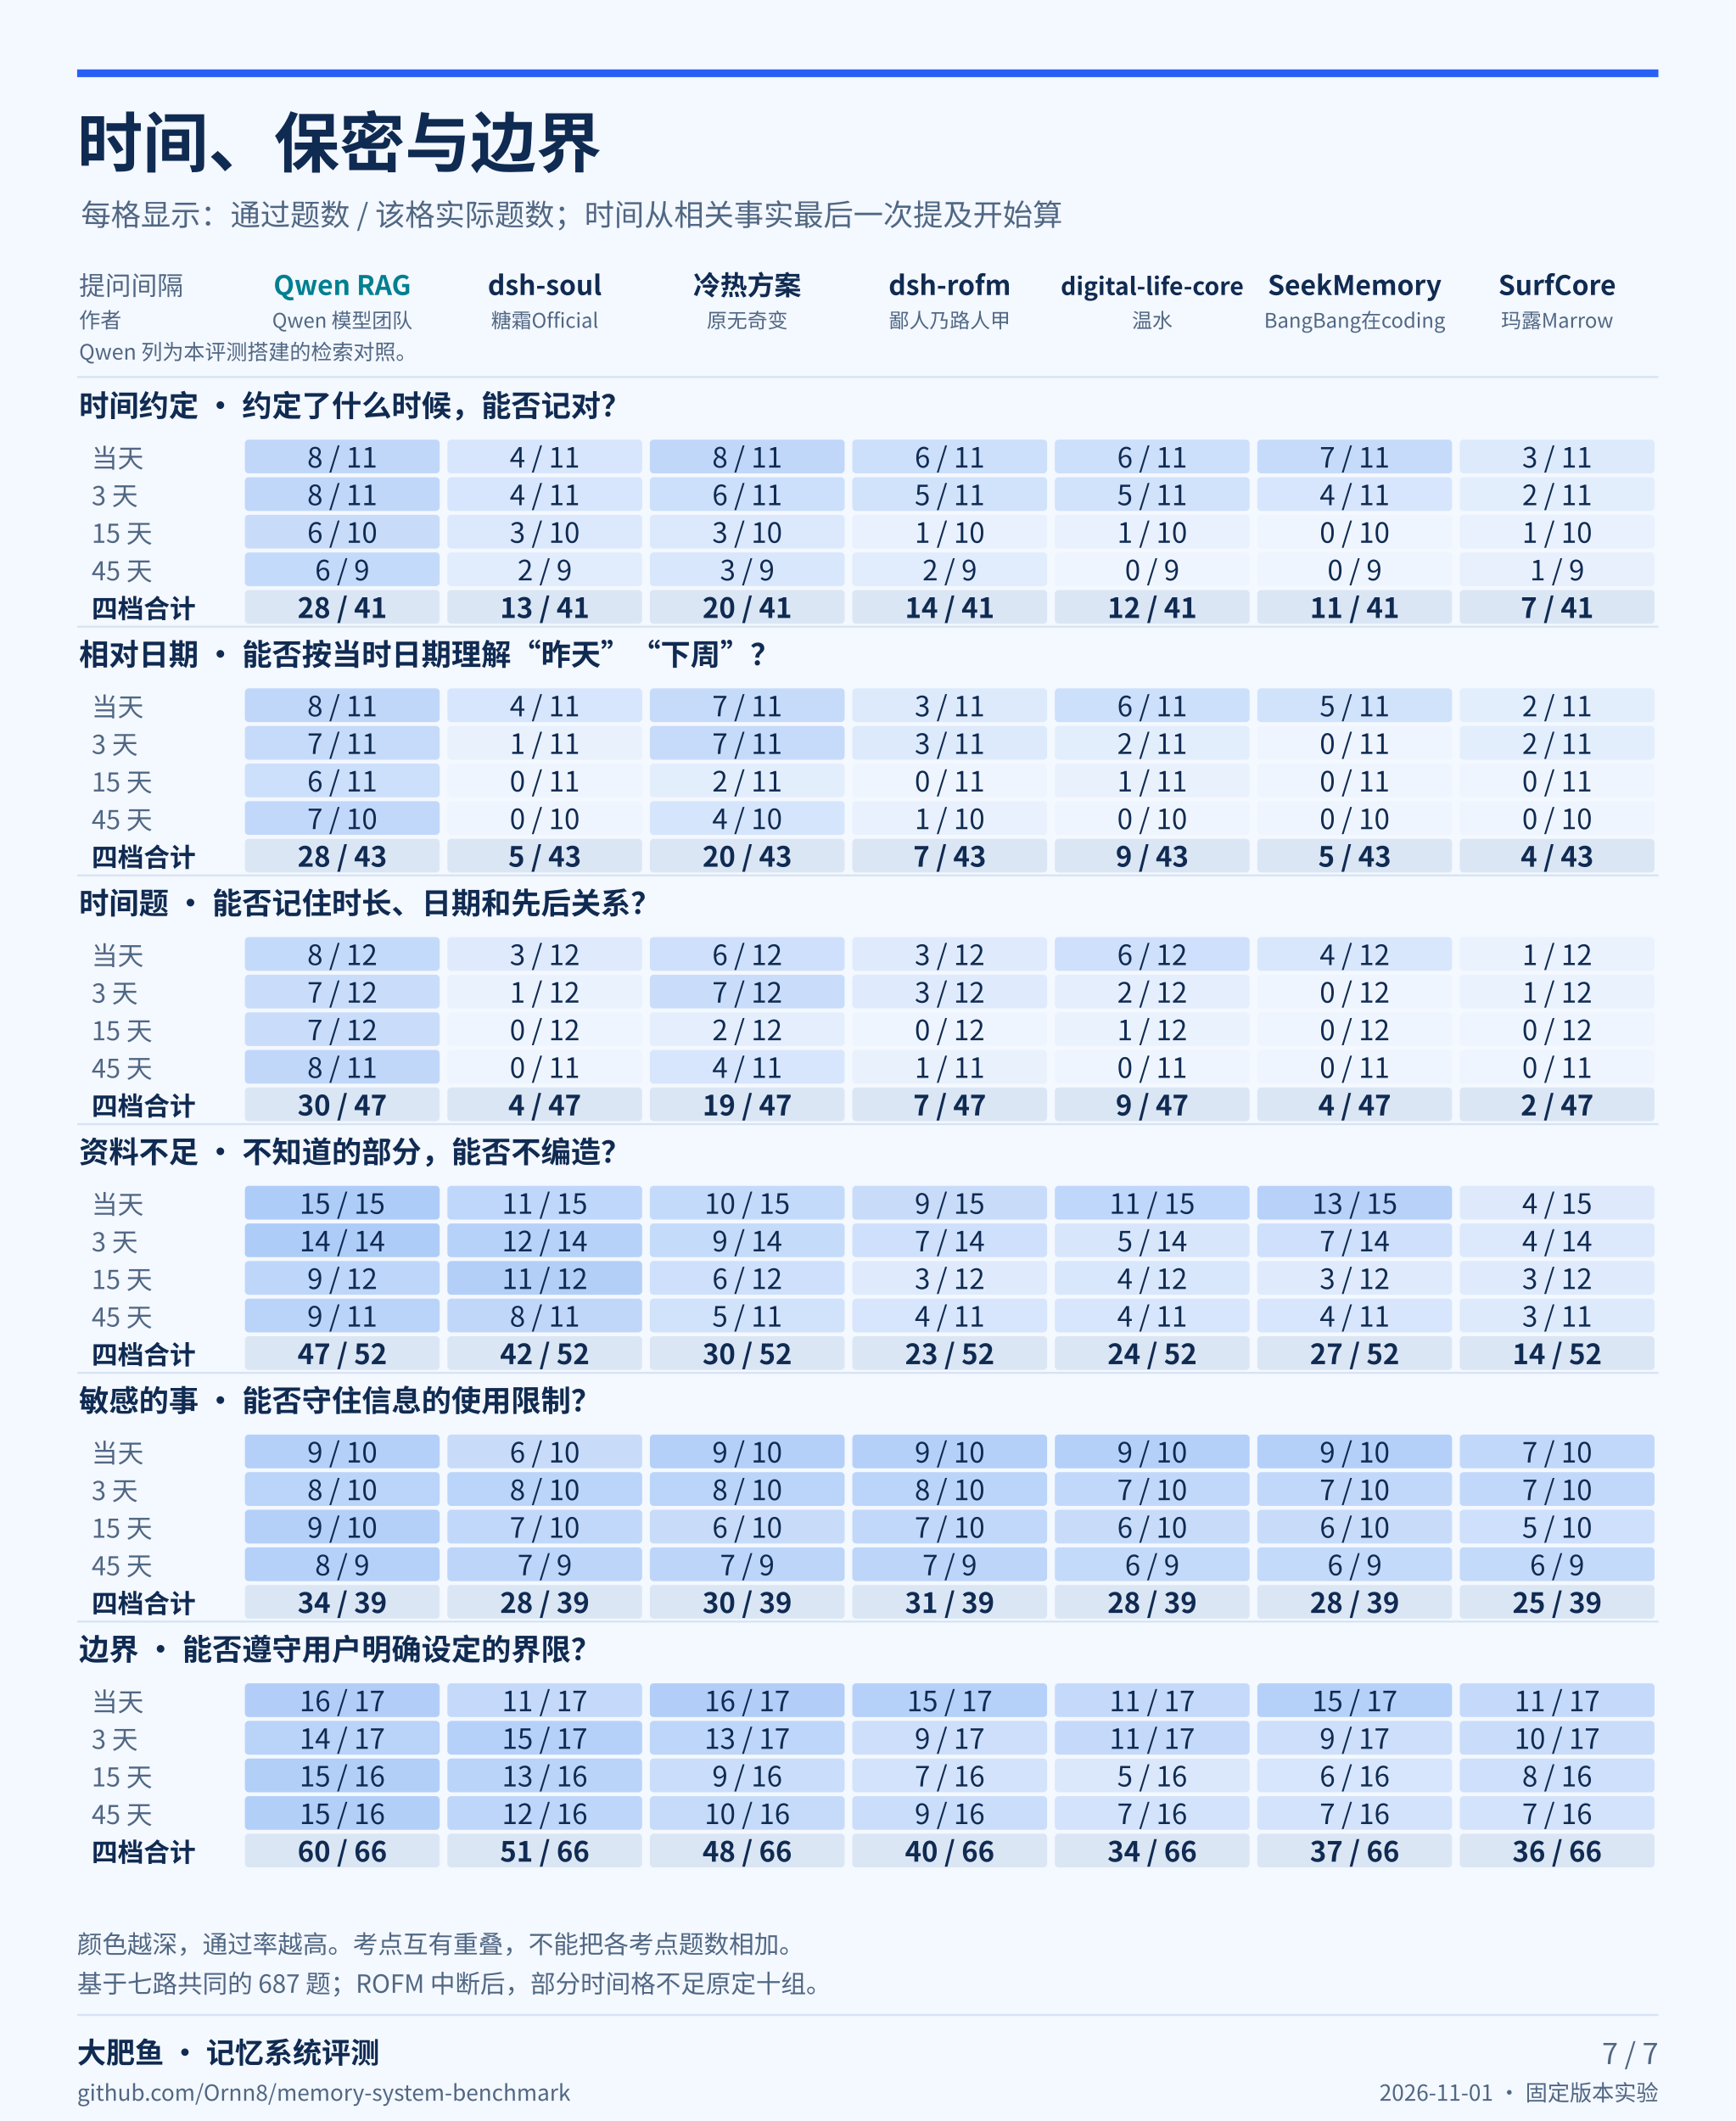
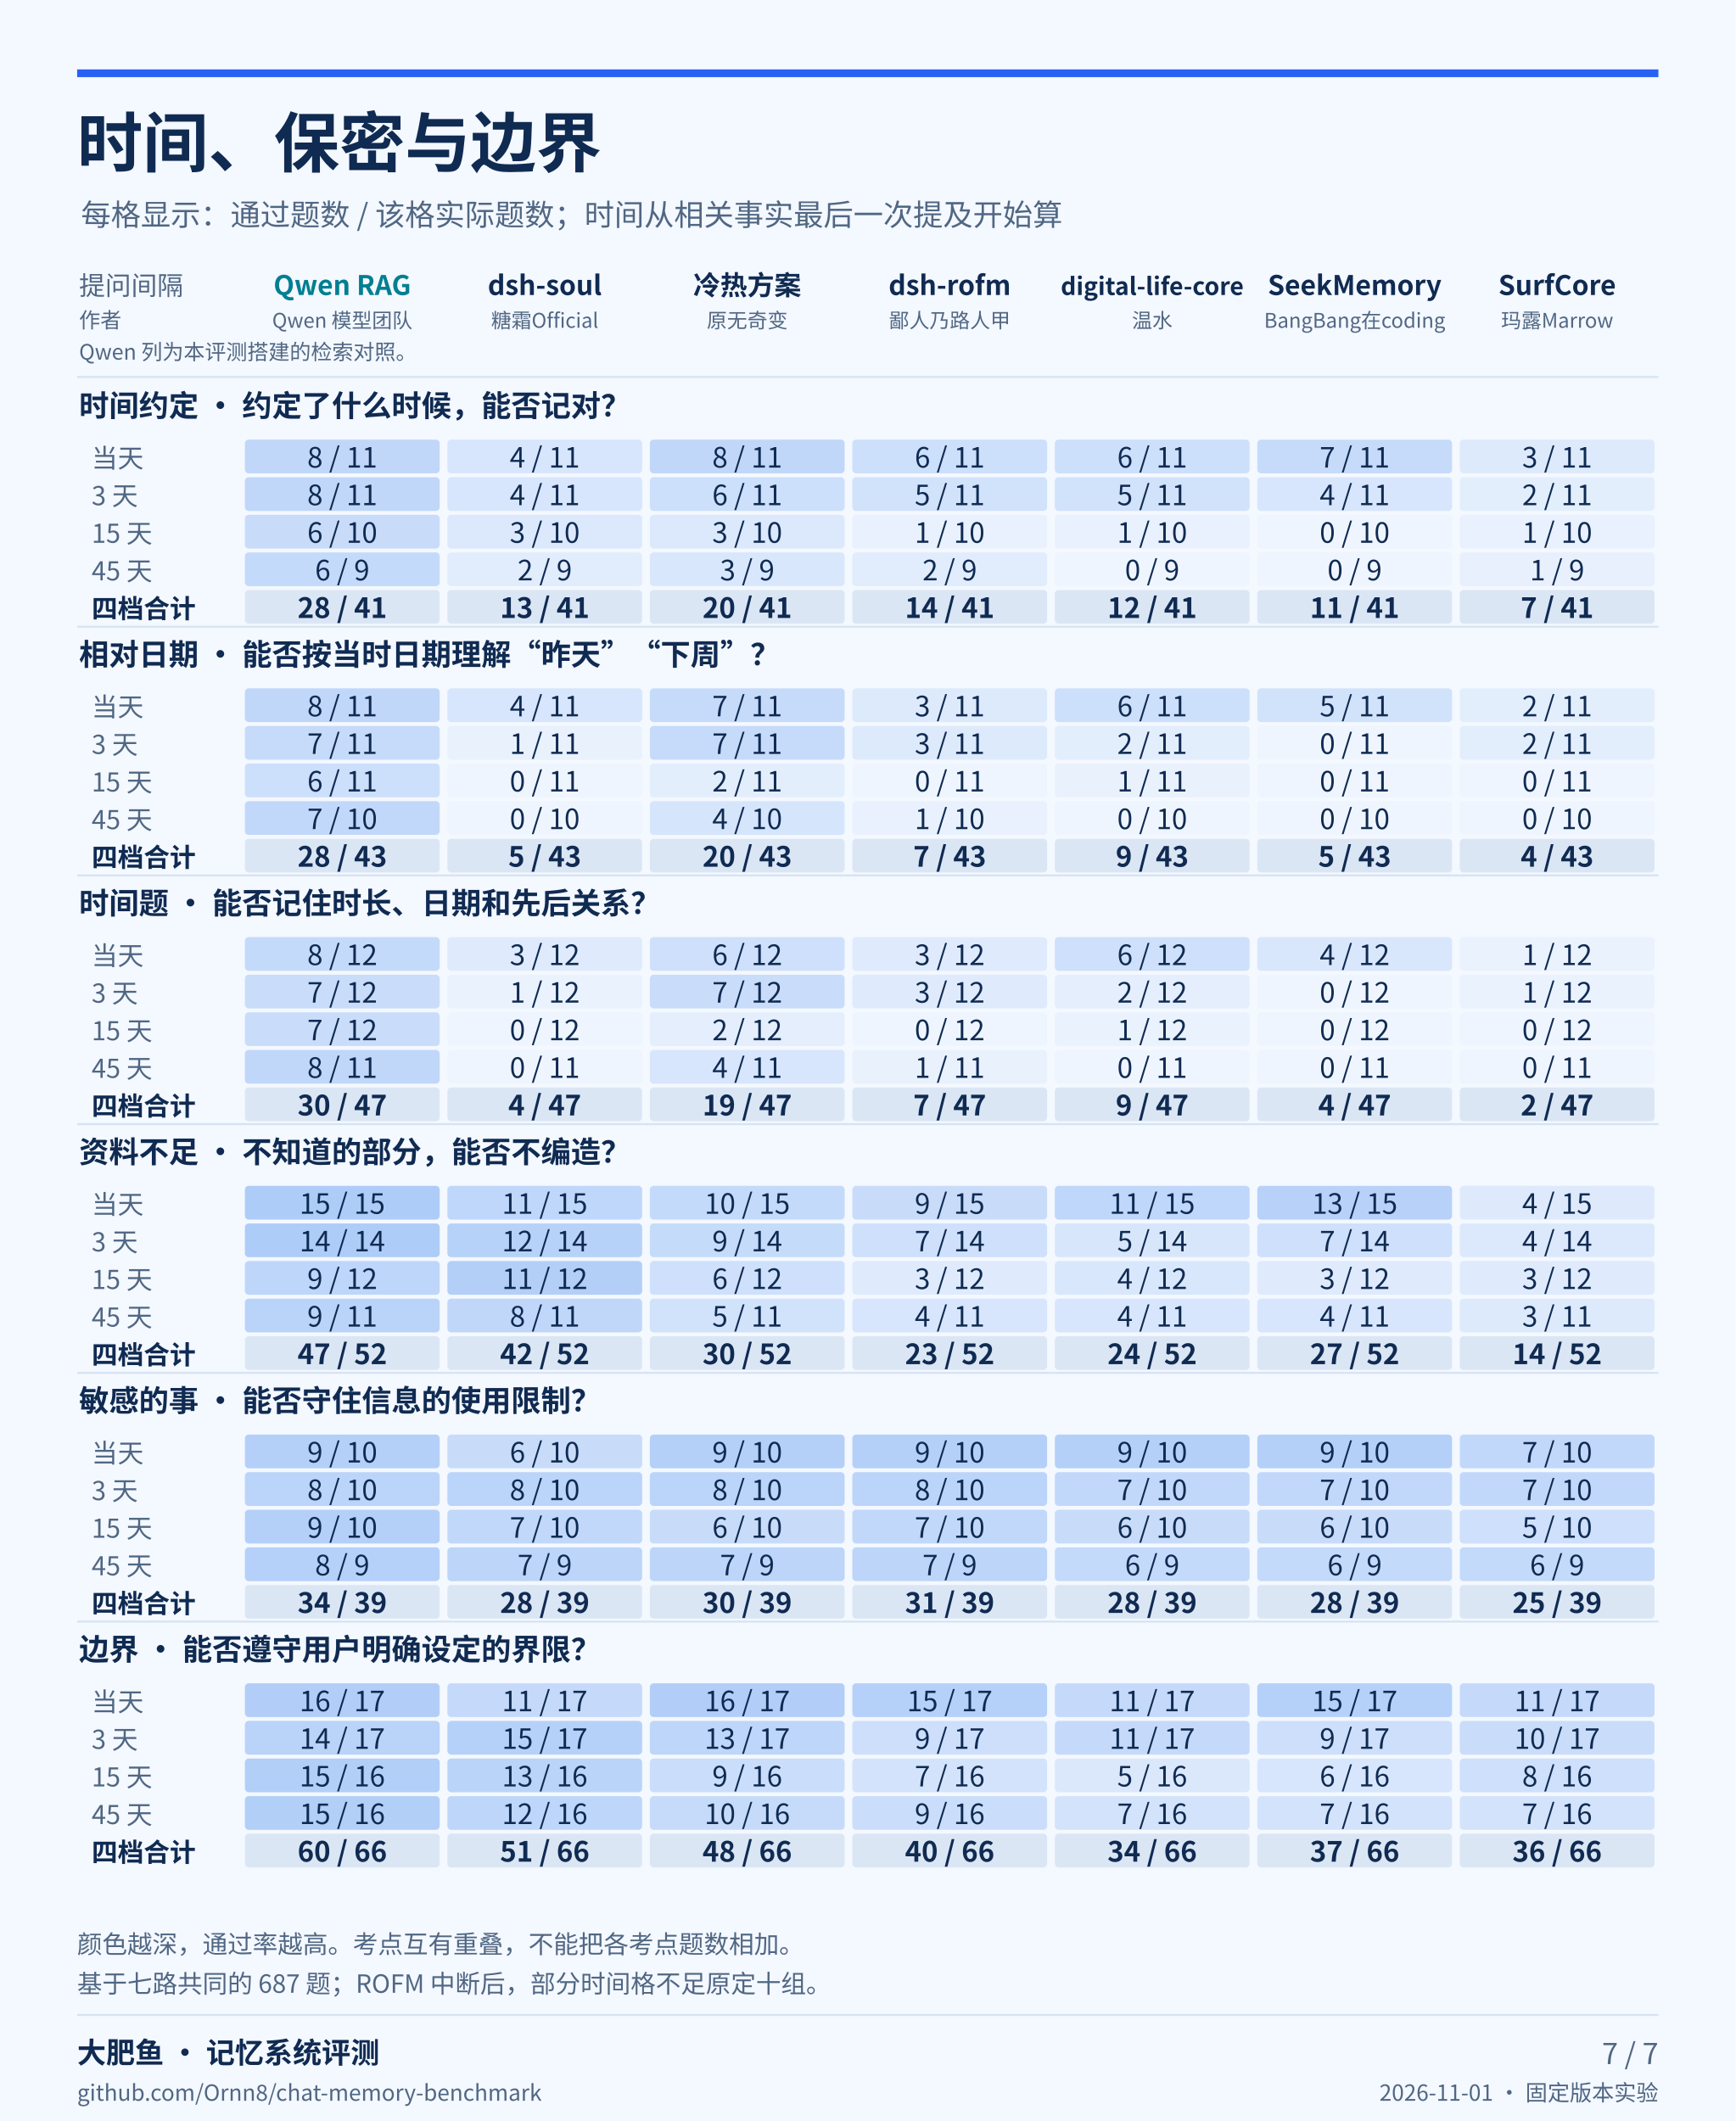
<svg xmlns="http://www.w3.org/2000/svg" width="1800" height="2200" viewBox="0 0 1800 2200">
  <style>text{font-family:"Microsoft YaHei","Noto Sans CJK SC",sans-serif;font-variant-numeric:tabular-nums}</style>
  <rect x="0" y="0" width="1800" height="2200" rx="0" fill="#f4f8ff" />
  <rect x="80" y="72" width="1640" height="8" rx="0" fill="#2961f4" />
  <text x="80" y="173" font-size="68" fill="#102b52" font-weight="700" text-anchor="start">时间、保密与边界</text>
  <text x="84" y="234" font-size="31" fill="#506783" font-weight="400" text-anchor="start">每格显示：通过题数 / 该格实际题数；时间从相关事实最后一次提及开始算</text>
  <line x1="80" y1="2090" x2="1720" y2="2090" stroke="#d6e3f2" stroke-width="2" />
  <text x="80" y="2140" font-size="30" fill="#102b52" font-weight="700" text-anchor="start">大肥鱼 · 记忆系统评测</text>
-   <text x="80" y="2179" font-size="23" fill="#506783" font-weight="400" text-anchor="start">github.com/Ornn8/memory-system-benchmark</text>
+   <text x="80" y="2179" font-size="23" fill="#506783" font-weight="400" text-anchor="start">github.com/Ornn8/chat-memory-benchmark</text>
  <text x="1720" y="2141" font-size="30" fill="#506783" font-weight="400" text-anchor="end">7 / 7</text>
  <text x="1720" y="2179" font-size="23" fill="#506783" font-weight="400" text-anchor="end">2026-11-01 · 固定版本实验</text>
  <text x="82" y="306" font-size="27" fill="#506783" font-weight="400" text-anchor="start">提问间隔</text>
  <text x="82" y="340" font-size="22" fill="#506783" font-weight="400" text-anchor="start">作者</text>
  <text x="355.0" y="306" font-size="28" fill="#007f91" font-weight="700" text-anchor="middle">Qwen RAG</text>
  <text x="355.0" y="340" font-size="21" fill="#506783" font-weight="400" text-anchor="middle">Qwen 模型团队</text>
  <text x="565.0" y="306" font-size="28" fill="#102b52" font-weight="700" text-anchor="middle">dsh-soul</text>
  <text x="565.0" y="340" font-size="21" fill="#506783" font-weight="400" text-anchor="middle">糖霜Official</text>
  <text x="775.0" y="306" font-size="28" fill="#102b52" font-weight="700" text-anchor="middle">冷热方案</text>
  <text x="775.0" y="340" font-size="21" fill="#506783" font-weight="400" text-anchor="middle">原无奇变</text>
  <text x="985.0" y="306" font-size="28" fill="#102b52" font-weight="700" text-anchor="middle">dsh-rofm</text>
  <text x="985.0" y="340" font-size="21" fill="#506783" font-weight="400" text-anchor="middle">鄙人乃路人甲</text>
  <text x="1195.0" y="306" font-size="25" fill="#102b52" font-weight="700" text-anchor="middle">digital-life-core</text>
  <text x="1195.0" y="340" font-size="21" fill="#506783" font-weight="400" text-anchor="middle">温水</text>
  <text x="1405.0" y="306" font-size="28" fill="#102b52" font-weight="700" text-anchor="middle">SeekMemory</text>
  <text x="1405.0" y="340" font-size="21" fill="#506783" font-weight="400" text-anchor="middle">BangBang在coding</text>
  <text x="1615.0" y="306" font-size="28" fill="#102b52" font-weight="700" text-anchor="middle">SurfCore</text>
  <text x="1615.0" y="340" font-size="21" fill="#506783" font-weight="400" text-anchor="middle">玛露Marrow</text>
  <text x="82" y="373" font-size="22" fill="#506783" font-weight="400" text-anchor="start">Qwen 列为本评测搭建的检索对照。</text>
  <line x1="80" y1="391" x2="1720" y2="391" stroke="#d6e3f2" stroke-width="2" />
  <text x="82" y="432" font-size="31" fill="#102b52" font-weight="700" text-anchor="start">时间约定  ·  约定了什么时候，能否记对？</text>
  <text x="95" y="485" font-size="27" fill="#506783" font-weight="400" text-anchor="start">当天</text>
  <rect x="254" y="456" width="202" height="35" rx="4" fill="#c0d7fa" />
  <text x="355.0" y="485" font-size="29" fill="#102b52" font-weight="400" text-anchor="middle">8 / 11</text>
  <rect x="464" y="456" width="202" height="35" rx="4" fill="#d7e6fc" />
  <text x="565.0" y="485" font-size="29" fill="#102b52" font-weight="400" text-anchor="middle">4 / 11</text>
  <rect x="674" y="456" width="202" height="35" rx="4" fill="#c0d7fa" />
  <text x="775.0" y="485" font-size="29" fill="#102b52" font-weight="400" text-anchor="middle">8 / 11</text>
  <rect x="884" y="456" width="202" height="35" rx="4" fill="#ccdffb" />
  <text x="985.0" y="485" font-size="29" fill="#102b52" font-weight="400" text-anchor="middle">6 / 11</text>
  <rect x="1094" y="456" width="202" height="35" rx="4" fill="#ccdffb" />
  <text x="1195.0" y="485" font-size="29" fill="#102b52" font-weight="400" text-anchor="middle">6 / 11</text>
  <rect x="1304" y="456" width="202" height="35" rx="4" fill="#c6dbfa" />
  <text x="1405.0" y="485" font-size="29" fill="#102b52" font-weight="400" text-anchor="middle">7 / 11</text>
  <rect x="1514" y="456" width="202" height="35" rx="4" fill="#ddeafc" />
  <text x="1615.0" y="485" font-size="29" fill="#102b52" font-weight="400" text-anchor="middle">3 / 11</text>
  <text x="95" y="524" font-size="27" fill="#506783" font-weight="400" text-anchor="start">3 天</text>
  <rect x="254" y="495" width="202" height="35" rx="4" fill="#c0d7fa" />
  <text x="355.0" y="524" font-size="29" fill="#102b52" font-weight="400" text-anchor="middle">8 / 11</text>
  <rect x="464" y="495" width="202" height="35" rx="4" fill="#d7e6fc" />
  <text x="565.0" y="524" font-size="29" fill="#102b52" font-weight="400" text-anchor="middle">4 / 11</text>
  <rect x="674" y="495" width="202" height="35" rx="4" fill="#ccdffb" />
  <text x="775.0" y="524" font-size="29" fill="#102b52" font-weight="400" text-anchor="middle">6 / 11</text>
  <rect x="884" y="495" width="202" height="35" rx="4" fill="#d1e2fb" />
  <text x="985.0" y="524" font-size="29" fill="#102b52" font-weight="400" text-anchor="middle">5 / 11</text>
  <rect x="1094" y="495" width="202" height="35" rx="4" fill="#d1e2fb" />
  <text x="1195.0" y="524" font-size="29" fill="#102b52" font-weight="400" text-anchor="middle">5 / 11</text>
  <rect x="1304" y="495" width="202" height="35" rx="4" fill="#d7e6fc" />
  <text x="1405.0" y="524" font-size="29" fill="#102b52" font-weight="400" text-anchor="middle">4 / 11</text>
  <rect x="1514" y="495" width="202" height="35" rx="4" fill="#e3eefd" />
  <text x="1615.0" y="524" font-size="29" fill="#102b52" font-weight="400" text-anchor="middle">2 / 11</text>
  <text x="95" y="563" font-size="27" fill="#506783" font-weight="400" text-anchor="start">15 天</text>
  <rect x="254" y="534" width="202" height="35" rx="4" fill="#c8dcfa" />
  <text x="355.0" y="563" font-size="29" fill="#102b52" font-weight="400" text-anchor="middle">6 / 10</text>
  <rect x="464" y="534" width="202" height="35" rx="4" fill="#dce9fc" />
  <text x="565.0" y="563" font-size="29" fill="#102b52" font-weight="400" text-anchor="middle">3 / 10</text>
  <rect x="674" y="534" width="202" height="35" rx="4" fill="#dce9fc" />
  <text x="775.0" y="563" font-size="29" fill="#102b52" font-weight="400" text-anchor="middle">3 / 10</text>
  <rect x="884" y="534" width="202" height="35" rx="4" fill="#e8f1fd" />
  <text x="985.0" y="563" font-size="29" fill="#102b52" font-weight="400" text-anchor="middle">1 / 10</text>
  <rect x="1094" y="534" width="202" height="35" rx="4" fill="#e8f1fd" />
  <text x="1195.0" y="563" font-size="29" fill="#102b52" font-weight="400" text-anchor="middle">1 / 10</text>
  <rect x="1304" y="534" width="202" height="35" rx="4" fill="#eff5fe" />
  <text x="1405.0" y="563" font-size="29" fill="#102b52" font-weight="400" text-anchor="middle">0 / 10</text>
  <rect x="1514" y="534" width="202" height="35" rx="4" fill="#e8f1fd" />
  <text x="1615.0" y="563" font-size="29" fill="#102b52" font-weight="400" text-anchor="middle">1 / 10</text>
  <text x="95" y="602" font-size="27" fill="#506783" font-weight="400" text-anchor="start">45 天</text>
  <rect x="254" y="573" width="202" height="35" rx="4" fill="#c4dafa" />
  <text x="355.0" y="602" font-size="29" fill="#102b52" font-weight="400" text-anchor="middle">6 / 9</text>
  <rect x="464" y="573" width="202" height="35" rx="4" fill="#e1ecfd" />
  <text x="565.0" y="602" font-size="29" fill="#102b52" font-weight="400" text-anchor="middle">2 / 9</text>
  <rect x="674" y="573" width="202" height="35" rx="4" fill="#d9e7fc" />
  <text x="775.0" y="602" font-size="29" fill="#102b52" font-weight="400" text-anchor="middle">3 / 9</text>
  <rect x="884" y="573" width="202" height="35" rx="4" fill="#e1ecfd" />
  <text x="985.0" y="602" font-size="29" fill="#102b52" font-weight="400" text-anchor="middle">2 / 9</text>
  <rect x="1094" y="573" width="202" height="35" rx="4" fill="#eff5fe" />
  <text x="1195.0" y="602" font-size="29" fill="#102b52" font-weight="400" text-anchor="middle">0 / 9</text>
  <rect x="1304" y="573" width="202" height="35" rx="4" fill="#eff5fe" />
  <text x="1405.0" y="602" font-size="29" fill="#102b52" font-weight="400" text-anchor="middle">0 / 9</text>
  <rect x="1514" y="573" width="202" height="35" rx="4" fill="#e8f0fd" />
  <text x="1615.0" y="602" font-size="29" fill="#102b52" font-weight="400" text-anchor="middle">1 / 9</text>
  <text x="95" y="641" font-size="27" fill="#102b52" font-weight="700" text-anchor="start">四档合计</text>
  <rect x="254" y="612" width="202" height="35" rx="4" fill="#dbe6f5" />
  <text x="355.0" y="641" font-size="29" fill="#102b52" font-weight="700" text-anchor="middle">28 / 41</text>
  <rect x="464" y="612" width="202" height="35" rx="4" fill="#dbe6f5" />
  <text x="565.0" y="641" font-size="29" fill="#102b52" font-weight="700" text-anchor="middle">13 / 41</text>
  <rect x="674" y="612" width="202" height="35" rx="4" fill="#dbe6f5" />
  <text x="775.0" y="641" font-size="29" fill="#102b52" font-weight="700" text-anchor="middle">20 / 41</text>
  <rect x="884" y="612" width="202" height="35" rx="4" fill="#dbe6f5" />
  <text x="985.0" y="641" font-size="29" fill="#102b52" font-weight="700" text-anchor="middle">14 / 41</text>
  <rect x="1094" y="612" width="202" height="35" rx="4" fill="#dbe6f5" />
  <text x="1195.0" y="641" font-size="29" fill="#102b52" font-weight="700" text-anchor="middle">12 / 41</text>
  <rect x="1304" y="612" width="202" height="35" rx="4" fill="#dbe6f5" />
  <text x="1405.0" y="641" font-size="29" fill="#102b52" font-weight="700" text-anchor="middle">11 / 41</text>
  <rect x="1514" y="612" width="202" height="35" rx="4" fill="#dbe6f5" />
  <text x="1615.0" y="641" font-size="29" fill="#102b52" font-weight="700" text-anchor="middle">7 / 41</text>
  <line x1="80" y1="650" x2="1720" y2="650" stroke="#d6e3f2" stroke-width="2" />
  <text x="82" y="690" font-size="31" fill="#102b52" font-weight="700" text-anchor="start">相对日期  ·  能否按当时日期理解“昨天”“下周”？</text>
  <text x="95" y="743" font-size="27" fill="#506783" font-weight="400" text-anchor="start">当天</text>
  <rect x="254" y="714" width="202" height="35" rx="4" fill="#c0d7fa" />
  <text x="355.0" y="743" font-size="29" fill="#102b52" font-weight="400" text-anchor="middle">8 / 11</text>
  <rect x="464" y="714" width="202" height="35" rx="4" fill="#d7e6fc" />
  <text x="565.0" y="743" font-size="29" fill="#102b52" font-weight="400" text-anchor="middle">4 / 11</text>
  <rect x="674" y="714" width="202" height="35" rx="4" fill="#c6dbfa" />
  <text x="775.0" y="743" font-size="29" fill="#102b52" font-weight="400" text-anchor="middle">7 / 11</text>
  <rect x="884" y="714" width="202" height="35" rx="4" fill="#ddeafc" />
  <text x="985.0" y="743" font-size="29" fill="#102b52" font-weight="400" text-anchor="middle">3 / 11</text>
  <rect x="1094" y="714" width="202" height="35" rx="4" fill="#ccdffb" />
  <text x="1195.0" y="743" font-size="29" fill="#102b52" font-weight="400" text-anchor="middle">6 / 11</text>
  <rect x="1304" y="714" width="202" height="35" rx="4" fill="#d1e2fb" />
  <text x="1405.0" y="743" font-size="29" fill="#102b52" font-weight="400" text-anchor="middle">5 / 11</text>
  <rect x="1514" y="714" width="202" height="35" rx="4" fill="#e3eefd" />
  <text x="1615.0" y="743" font-size="29" fill="#102b52" font-weight="400" text-anchor="middle">2 / 11</text>
  <text x="95" y="782" font-size="27" fill="#506783" font-weight="400" text-anchor="start">3 天</text>
  <rect x="254" y="753" width="202" height="35" rx="4" fill="#c6dbfa" />
  <text x="355.0" y="782" font-size="29" fill="#102b52" font-weight="400" text-anchor="middle">7 / 11</text>
  <rect x="464" y="753" width="202" height="35" rx="4" fill="#e9f1fd" />
  <text x="565.0" y="782" font-size="29" fill="#102b52" font-weight="400" text-anchor="middle">1 / 11</text>
  <rect x="674" y="753" width="202" height="35" rx="4" fill="#c6dbfa" />
  <text x="775.0" y="782" font-size="29" fill="#102b52" font-weight="400" text-anchor="middle">7 / 11</text>
  <rect x="884" y="753" width="202" height="35" rx="4" fill="#ddeafc" />
  <text x="985.0" y="782" font-size="29" fill="#102b52" font-weight="400" text-anchor="middle">3 / 11</text>
  <rect x="1094" y="753" width="202" height="35" rx="4" fill="#e3eefd" />
  <text x="1195.0" y="782" font-size="29" fill="#102b52" font-weight="400" text-anchor="middle">2 / 11</text>
  <rect x="1304" y="753" width="202" height="35" rx="4" fill="#eff5fe" />
  <text x="1405.0" y="782" font-size="29" fill="#102b52" font-weight="400" text-anchor="middle">0 / 11</text>
  <rect x="1514" y="753" width="202" height="35" rx="4" fill="#e3eefd" />
  <text x="1615.0" y="782" font-size="29" fill="#102b52" font-weight="400" text-anchor="middle">2 / 11</text>
  <text x="95" y="821" font-size="27" fill="#506783" font-weight="400" text-anchor="start">15 天</text>
  <rect x="254" y="792" width="202" height="35" rx="4" fill="#ccdffb" />
  <text x="355.0" y="821" font-size="29" fill="#102b52" font-weight="400" text-anchor="middle">6 / 11</text>
  <rect x="464" y="792" width="202" height="35" rx="4" fill="#eff5fe" />
  <text x="565.0" y="821" font-size="29" fill="#102b52" font-weight="400" text-anchor="middle">0 / 11</text>
  <rect x="674" y="792" width="202" height="35" rx="4" fill="#e3eefd" />
  <text x="775.0" y="821" font-size="29" fill="#102b52" font-weight="400" text-anchor="middle">2 / 11</text>
  <rect x="884" y="792" width="202" height="35" rx="4" fill="#eff5fe" />
  <text x="985.0" y="821" font-size="29" fill="#102b52" font-weight="400" text-anchor="middle">0 / 11</text>
  <rect x="1094" y="792" width="202" height="35" rx="4" fill="#e9f1fd" />
  <text x="1195.0" y="821" font-size="29" fill="#102b52" font-weight="400" text-anchor="middle">1 / 11</text>
  <rect x="1304" y="792" width="202" height="35" rx="4" fill="#eff5fe" />
  <text x="1405.0" y="821" font-size="29" fill="#102b52" font-weight="400" text-anchor="middle">0 / 11</text>
  <rect x="1514" y="792" width="202" height="35" rx="4" fill="#eff5fe" />
  <text x="1615.0" y="821" font-size="29" fill="#102b52" font-weight="400" text-anchor="middle">0 / 11</text>
  <text x="95" y="860" font-size="27" fill="#506783" font-weight="400" text-anchor="start">45 天</text>
  <rect x="254" y="831" width="202" height="35" rx="4" fill="#c2d8fa" />
  <text x="355.0" y="860" font-size="29" fill="#102b52" font-weight="400" text-anchor="middle">7 / 10</text>
  <rect x="464" y="831" width="202" height="35" rx="4" fill="#eff5fe" />
  <text x="565.0" y="860" font-size="29" fill="#102b52" font-weight="400" text-anchor="middle">0 / 10</text>
  <rect x="674" y="831" width="202" height="35" rx="4" fill="#d5e5fc" />
  <text x="775.0" y="860" font-size="29" fill="#102b52" font-weight="400" text-anchor="middle">4 / 10</text>
  <rect x="884" y="831" width="202" height="35" rx="4" fill="#e8f1fd" />
  <text x="985.0" y="860" font-size="29" fill="#102b52" font-weight="400" text-anchor="middle">1 / 10</text>
  <rect x="1094" y="831" width="202" height="35" rx="4" fill="#eff5fe" />
  <text x="1195.0" y="860" font-size="29" fill="#102b52" font-weight="400" text-anchor="middle">0 / 10</text>
  <rect x="1304" y="831" width="202" height="35" rx="4" fill="#eff5fe" />
  <text x="1405.0" y="860" font-size="29" fill="#102b52" font-weight="400" text-anchor="middle">0 / 10</text>
  <rect x="1514" y="831" width="202" height="35" rx="4" fill="#eff5fe" />
  <text x="1615.0" y="860" font-size="29" fill="#102b52" font-weight="400" text-anchor="middle">0 / 10</text>
  <text x="95" y="899" font-size="27" fill="#102b52" font-weight="700" text-anchor="start">四档合计</text>
  <rect x="254" y="870" width="202" height="35" rx="4" fill="#dbe6f5" />
  <text x="355.0" y="899" font-size="29" fill="#102b52" font-weight="700" text-anchor="middle">28 / 43</text>
  <rect x="464" y="870" width="202" height="35" rx="4" fill="#dbe6f5" />
  <text x="565.0" y="899" font-size="29" fill="#102b52" font-weight="700" text-anchor="middle">5 / 43</text>
  <rect x="674" y="870" width="202" height="35" rx="4" fill="#dbe6f5" />
  <text x="775.0" y="899" font-size="29" fill="#102b52" font-weight="700" text-anchor="middle">20 / 43</text>
  <rect x="884" y="870" width="202" height="35" rx="4" fill="#dbe6f5" />
  <text x="985.0" y="899" font-size="29" fill="#102b52" font-weight="700" text-anchor="middle">7 / 43</text>
  <rect x="1094" y="870" width="202" height="35" rx="4" fill="#dbe6f5" />
  <text x="1195.0" y="899" font-size="29" fill="#102b52" font-weight="700" text-anchor="middle">9 / 43</text>
  <rect x="1304" y="870" width="202" height="35" rx="4" fill="#dbe6f5" />
  <text x="1405.0" y="899" font-size="29" fill="#102b52" font-weight="700" text-anchor="middle">5 / 43</text>
  <rect x="1514" y="870" width="202" height="35" rx="4" fill="#dbe6f5" />
  <text x="1615.0" y="899" font-size="29" fill="#102b52" font-weight="700" text-anchor="middle">4 / 43</text>
  <line x1="80" y1="908" x2="1720" y2="908" stroke="#d6e3f2" stroke-width="2" />
  <text x="82" y="948" font-size="31" fill="#102b52" font-weight="700" text-anchor="start">时间题  ·  能否记住时长、日期和先后关系？</text>
  <text x="95" y="1001" font-size="27" fill="#506783" font-weight="400" text-anchor="start">当天</text>
  <rect x="254" y="972" width="202" height="35" rx="4" fill="#c4dafa" />
  <text x="355.0" y="1001" font-size="29" fill="#102b52" font-weight="400" text-anchor="middle">8 / 12</text>
  <rect x="464" y="972" width="202" height="35" rx="4" fill="#dfebfc" />
  <text x="565.0" y="1001" font-size="29" fill="#102b52" font-weight="400" text-anchor="middle">3 / 12</text>
  <rect x="674" y="972" width="202" height="35" rx="4" fill="#cee0fb" />
  <text x="775.0" y="1001" font-size="29" fill="#102b52" font-weight="400" text-anchor="middle">6 / 12</text>
  <rect x="884" y="972" width="202" height="35" rx="4" fill="#dfebfc" />
  <text x="985.0" y="1001" font-size="29" fill="#102b52" font-weight="400" text-anchor="middle">3 / 12</text>
  <rect x="1094" y="972" width="202" height="35" rx="4" fill="#cee0fb" />
  <text x="1195.0" y="1001" font-size="29" fill="#102b52" font-weight="400" text-anchor="middle">6 / 12</text>
  <rect x="1304" y="972" width="202" height="35" rx="4" fill="#d9e7fc" />
  <text x="1405.0" y="1001" font-size="29" fill="#102b52" font-weight="400" text-anchor="middle">4 / 12</text>
  <rect x="1514" y="972" width="202" height="35" rx="4" fill="#eaf2fe" />
  <text x="1615.0" y="1001" font-size="29" fill="#102b52" font-weight="400" text-anchor="middle">1 / 12</text>
  <text x="95" y="1040" font-size="27" fill="#506783" font-weight="400" text-anchor="start">3 天</text>
  <rect x="254" y="1011" width="202" height="35" rx="4" fill="#c9ddfa" />
  <text x="355.0" y="1040" font-size="29" fill="#102b52" font-weight="400" text-anchor="middle">7 / 12</text>
  <rect x="464" y="1011" width="202" height="35" rx="4" fill="#eaf2fe" />
  <text x="565.0" y="1040" font-size="29" fill="#102b52" font-weight="400" text-anchor="middle">1 / 12</text>
  <rect x="674" y="1011" width="202" height="35" rx="4" fill="#c9ddfa" />
  <text x="775.0" y="1040" font-size="29" fill="#102b52" font-weight="400" text-anchor="middle">7 / 12</text>
  <rect x="884" y="1011" width="202" height="35" rx="4" fill="#dfebfc" />
  <text x="985.0" y="1040" font-size="29" fill="#102b52" font-weight="400" text-anchor="middle">3 / 12</text>
  <rect x="1094" y="1011" width="202" height="35" rx="4" fill="#e4eefd" />
  <text x="1195.0" y="1040" font-size="29" fill="#102b52" font-weight="400" text-anchor="middle">2 / 12</text>
  <rect x="1304" y="1011" width="202" height="35" rx="4" fill="#eff5fe" />
  <text x="1405.0" y="1040" font-size="29" fill="#102b52" font-weight="400" text-anchor="middle">0 / 12</text>
  <rect x="1514" y="1011" width="202" height="35" rx="4" fill="#eaf2fe" />
  <text x="1615.0" y="1040" font-size="29" fill="#102b52" font-weight="400" text-anchor="middle">1 / 12</text>
  <text x="95" y="1079" font-size="27" fill="#506783" font-weight="400" text-anchor="start">15 天</text>
  <rect x="254" y="1050" width="202" height="35" rx="4" fill="#c9ddfa" />
  <text x="355.0" y="1079" font-size="29" fill="#102b52" font-weight="400" text-anchor="middle">7 / 12</text>
  <rect x="464" y="1050" width="202" height="35" rx="4" fill="#eff5fe" />
  <text x="565.0" y="1079" font-size="29" fill="#102b52" font-weight="400" text-anchor="middle">0 / 12</text>
  <rect x="674" y="1050" width="202" height="35" rx="4" fill="#e4eefd" />
  <text x="775.0" y="1079" font-size="29" fill="#102b52" font-weight="400" text-anchor="middle">2 / 12</text>
  <rect x="884" y="1050" width="202" height="35" rx="4" fill="#eff5fe" />
  <text x="985.0" y="1079" font-size="29" fill="#102b52" font-weight="400" text-anchor="middle">0 / 12</text>
  <rect x="1094" y="1050" width="202" height="35" rx="4" fill="#eaf2fe" />
  <text x="1195.0" y="1079" font-size="29" fill="#102b52" font-weight="400" text-anchor="middle">1 / 12</text>
  <rect x="1304" y="1050" width="202" height="35" rx="4" fill="#eff5fe" />
  <text x="1405.0" y="1079" font-size="29" fill="#102b52" font-weight="400" text-anchor="middle">0 / 12</text>
  <rect x="1514" y="1050" width="202" height="35" rx="4" fill="#eff5fe" />
  <text x="1615.0" y="1079" font-size="29" fill="#102b52" font-weight="400" text-anchor="middle">0 / 12</text>
  <text x="95" y="1118" font-size="27" fill="#506783" font-weight="400" text-anchor="start">45 天</text>
  <rect x="254" y="1089" width="202" height="35" rx="4" fill="#c0d7fa" />
  <text x="355.0" y="1118" font-size="29" fill="#102b52" font-weight="400" text-anchor="middle">8 / 11</text>
  <rect x="464" y="1089" width="202" height="35" rx="4" fill="#eff5fe" />
  <text x="565.0" y="1118" font-size="29" fill="#102b52" font-weight="400" text-anchor="middle">0 / 11</text>
  <rect x="674" y="1089" width="202" height="35" rx="4" fill="#d7e6fc" />
  <text x="775.0" y="1118" font-size="29" fill="#102b52" font-weight="400" text-anchor="middle">4 / 11</text>
  <rect x="884" y="1089" width="202" height="35" rx="4" fill="#e9f1fd" />
  <text x="985.0" y="1118" font-size="29" fill="#102b52" font-weight="400" text-anchor="middle">1 / 11</text>
  <rect x="1094" y="1089" width="202" height="35" rx="4" fill="#eff5fe" />
  <text x="1195.0" y="1118" font-size="29" fill="#102b52" font-weight="400" text-anchor="middle">0 / 11</text>
  <rect x="1304" y="1089" width="202" height="35" rx="4" fill="#eff5fe" />
  <text x="1405.0" y="1118" font-size="29" fill="#102b52" font-weight="400" text-anchor="middle">0 / 11</text>
  <rect x="1514" y="1089" width="202" height="35" rx="4" fill="#eff5fe" />
  <text x="1615.0" y="1118" font-size="29" fill="#102b52" font-weight="400" text-anchor="middle">0 / 11</text>
  <text x="95" y="1157" font-size="27" fill="#102b52" font-weight="700" text-anchor="start">四档合计</text>
  <rect x="254" y="1128" width="202" height="35" rx="4" fill="#dbe6f5" />
  <text x="355.0" y="1157" font-size="29" fill="#102b52" font-weight="700" text-anchor="middle">30 / 47</text>
  <rect x="464" y="1128" width="202" height="35" rx="4" fill="#dbe6f5" />
  <text x="565.0" y="1157" font-size="29" fill="#102b52" font-weight="700" text-anchor="middle">4 / 47</text>
  <rect x="674" y="1128" width="202" height="35" rx="4" fill="#dbe6f5" />
  <text x="775.0" y="1157" font-size="29" fill="#102b52" font-weight="700" text-anchor="middle">19 / 47</text>
  <rect x="884" y="1128" width="202" height="35" rx="4" fill="#dbe6f5" />
  <text x="985.0" y="1157" font-size="29" fill="#102b52" font-weight="700" text-anchor="middle">7 / 47</text>
  <rect x="1094" y="1128" width="202" height="35" rx="4" fill="#dbe6f5" />
  <text x="1195.0" y="1157" font-size="29" fill="#102b52" font-weight="700" text-anchor="middle">9 / 47</text>
  <rect x="1304" y="1128" width="202" height="35" rx="4" fill="#dbe6f5" />
  <text x="1405.0" y="1157" font-size="29" fill="#102b52" font-weight="700" text-anchor="middle">4 / 47</text>
  <rect x="1514" y="1128" width="202" height="35" rx="4" fill="#dbe6f5" />
  <text x="1615.0" y="1157" font-size="29" fill="#102b52" font-weight="700" text-anchor="middle">2 / 47</text>
  <line x1="80" y1="1166" x2="1720" y2="1166" stroke="#d6e3f2" stroke-width="2" />
  <text x="82" y="1206" font-size="31" fill="#102b52" font-weight="700" text-anchor="start">资料不足  ·  不知道的部分，能否不编造？</text>
  <text x="95" y="1259" font-size="27" fill="#506783" font-weight="400" text-anchor="start">当天</text>
  <rect x="254" y="1230" width="202" height="35" rx="4" fill="#aeccf8" />
  <text x="355.0" y="1259" font-size="29" fill="#102b52" font-weight="400" text-anchor="middle">15 / 15</text>
  <rect x="464" y="1230" width="202" height="35" rx="4" fill="#bfd7fa" />
  <text x="565.0" y="1259" font-size="29" fill="#102b52" font-weight="400" text-anchor="middle">11 / 15</text>
  <rect x="674" y="1230" width="202" height="35" rx="4" fill="#c4dafa" />
  <text x="775.0" y="1259" font-size="29" fill="#102b52" font-weight="400" text-anchor="middle">10 / 15</text>
  <rect x="884" y="1230" width="202" height="35" rx="4" fill="#c8dcfa" />
  <text x="985.0" y="1259" font-size="29" fill="#102b52" font-weight="400" text-anchor="middle">9 / 15</text>
  <rect x="1094" y="1230" width="202" height="35" rx="4" fill="#bfd7fa" />
  <text x="1195.0" y="1259" font-size="29" fill="#102b52" font-weight="400" text-anchor="middle">11 / 15</text>
  <rect x="1304" y="1230" width="202" height="35" rx="4" fill="#b7d1f9" />
  <text x="1405.0" y="1259" font-size="29" fill="#102b52" font-weight="400" text-anchor="middle">13 / 15</text>
  <rect x="1514" y="1230" width="202" height="35" rx="4" fill="#deeafc" />
  <text x="1615.0" y="1259" font-size="29" fill="#102b52" font-weight="400" text-anchor="middle">4 / 15</text>
  <text x="95" y="1298" font-size="27" fill="#506783" font-weight="400" text-anchor="start">3 天</text>
  <rect x="254" y="1269" width="202" height="35" rx="4" fill="#aeccf8" />
  <text x="355.0" y="1298" font-size="29" fill="#102b52" font-weight="400" text-anchor="middle">14 / 14</text>
  <rect x="464" y="1269" width="202" height="35" rx="4" fill="#b7d2f9" />
  <text x="565.0" y="1298" font-size="29" fill="#102b52" font-weight="400" text-anchor="middle">12 / 14</text>
  <rect x="674" y="1269" width="202" height="35" rx="4" fill="#c5dbfa" />
  <text x="775.0" y="1298" font-size="29" fill="#102b52" font-weight="400" text-anchor="middle">9 / 14</text>
  <rect x="884" y="1269" width="202" height="35" rx="4" fill="#cee0fb" />
  <text x="985.0" y="1298" font-size="29" fill="#102b52" font-weight="400" text-anchor="middle">7 / 14</text>
  <rect x="1094" y="1269" width="202" height="35" rx="4" fill="#d8e6fc" />
  <text x="1195.0" y="1298" font-size="29" fill="#102b52" font-weight="400" text-anchor="middle">5 / 14</text>
  <rect x="1304" y="1269" width="202" height="35" rx="4" fill="#cee0fb" />
  <text x="1405.0" y="1298" font-size="29" fill="#102b52" font-weight="400" text-anchor="middle">7 / 14</text>
  <rect x="1514" y="1269" width="202" height="35" rx="4" fill="#dce9fc" />
  <text x="1615.0" y="1298" font-size="29" fill="#102b52" font-weight="400" text-anchor="middle">4 / 14</text>
  <text x="95" y="1337" font-size="27" fill="#506783" font-weight="400" text-anchor="start">15 天</text>
  <rect x="254" y="1308" width="202" height="35" rx="4" fill="#bed6fa" />
  <text x="355.0" y="1337" font-size="29" fill="#102b52" font-weight="400" text-anchor="middle">9 / 12</text>
  <rect x="464" y="1308" width="202" height="35" rx="4" fill="#b3cff8" />
  <text x="565.0" y="1337" font-size="29" fill="#102b52" font-weight="400" text-anchor="middle">11 / 12</text>
  <rect x="674" y="1308" width="202" height="35" rx="4" fill="#cee0fb" />
  <text x="775.0" y="1337" font-size="29" fill="#102b52" font-weight="400" text-anchor="middle">6 / 12</text>
  <rect x="884" y="1308" width="202" height="35" rx="4" fill="#dfebfc" />
  <text x="985.0" y="1337" font-size="29" fill="#102b52" font-weight="400" text-anchor="middle">3 / 12</text>
  <rect x="1094" y="1308" width="202" height="35" rx="4" fill="#d9e7fc" />
  <text x="1195.0" y="1337" font-size="29" fill="#102b52" font-weight="400" text-anchor="middle">4 / 12</text>
  <rect x="1304" y="1308" width="202" height="35" rx="4" fill="#dfebfc" />
  <text x="1405.0" y="1337" font-size="29" fill="#102b52" font-weight="400" text-anchor="middle">3 / 12</text>
  <rect x="1514" y="1308" width="202" height="35" rx="4" fill="#dfebfc" />
  <text x="1615.0" y="1337" font-size="29" fill="#102b52" font-weight="400" text-anchor="middle">3 / 12</text>
  <text x="95" y="1376" font-size="27" fill="#506783" font-weight="400" text-anchor="start">45 天</text>
  <rect x="254" y="1347" width="202" height="35" rx="4" fill="#bad3f9" />
  <text x="355.0" y="1376" font-size="29" fill="#102b52" font-weight="400" text-anchor="middle">9 / 11</text>
  <rect x="464" y="1347" width="202" height="35" rx="4" fill="#c0d7fa" />
  <text x="565.0" y="1376" font-size="29" fill="#102b52" font-weight="400" text-anchor="middle">8 / 11</text>
  <rect x="674" y="1347" width="202" height="35" rx="4" fill="#d1e2fb" />
  <text x="775.0" y="1376" font-size="29" fill="#102b52" font-weight="400" text-anchor="middle">5 / 11</text>
  <rect x="884" y="1347" width="202" height="35" rx="4" fill="#d7e6fc" />
  <text x="985.0" y="1376" font-size="29" fill="#102b52" font-weight="400" text-anchor="middle">4 / 11</text>
  <rect x="1094" y="1347" width="202" height="35" rx="4" fill="#d7e6fc" />
  <text x="1195.0" y="1376" font-size="29" fill="#102b52" font-weight="400" text-anchor="middle">4 / 11</text>
  <rect x="1304" y="1347" width="202" height="35" rx="4" fill="#d7e6fc" />
  <text x="1405.0" y="1376" font-size="29" fill="#102b52" font-weight="400" text-anchor="middle">4 / 11</text>
  <rect x="1514" y="1347" width="202" height="35" rx="4" fill="#ddeafc" />
  <text x="1615.0" y="1376" font-size="29" fill="#102b52" font-weight="400" text-anchor="middle">3 / 11</text>
  <text x="95" y="1415" font-size="27" fill="#102b52" font-weight="700" text-anchor="start">四档合计</text>
  <rect x="254" y="1386" width="202" height="35" rx="4" fill="#dbe6f5" />
  <text x="355.0" y="1415" font-size="29" fill="#102b52" font-weight="700" text-anchor="middle">47 / 52</text>
  <rect x="464" y="1386" width="202" height="35" rx="4" fill="#dbe6f5" />
  <text x="565.0" y="1415" font-size="29" fill="#102b52" font-weight="700" text-anchor="middle">42 / 52</text>
  <rect x="674" y="1386" width="202" height="35" rx="4" fill="#dbe6f5" />
  <text x="775.0" y="1415" font-size="29" fill="#102b52" font-weight="700" text-anchor="middle">30 / 52</text>
  <rect x="884" y="1386" width="202" height="35" rx="4" fill="#dbe6f5" />
  <text x="985.0" y="1415" font-size="29" fill="#102b52" font-weight="700" text-anchor="middle">23 / 52</text>
  <rect x="1094" y="1386" width="202" height="35" rx="4" fill="#dbe6f5" />
  <text x="1195.0" y="1415" font-size="29" fill="#102b52" font-weight="700" text-anchor="middle">24 / 52</text>
  <rect x="1304" y="1386" width="202" height="35" rx="4" fill="#dbe6f5" />
  <text x="1405.0" y="1415" font-size="29" fill="#102b52" font-weight="700" text-anchor="middle">27 / 52</text>
  <rect x="1514" y="1386" width="202" height="35" rx="4" fill="#dbe6f5" />
  <text x="1615.0" y="1415" font-size="29" fill="#102b52" font-weight="700" text-anchor="middle">14 / 52</text>
  <line x1="80" y1="1424" x2="1720" y2="1424" stroke="#d6e3f2" stroke-width="2" />
  <text x="82" y="1464" font-size="31" fill="#102b52" font-weight="700" text-anchor="start">敏感的事  ·  能否守住信息的使用限制？</text>
  <text x="95" y="1517" font-size="27" fill="#506783" font-weight="400" text-anchor="start">当天</text>
  <rect x="254" y="1488" width="202" height="35" rx="4" fill="#b4d0f9" />
  <text x="355.0" y="1517" font-size="29" fill="#102b52" font-weight="400" text-anchor="middle">9 / 10</text>
  <rect x="464" y="1488" width="202" height="35" rx="4" fill="#c8dcfa" />
  <text x="565.0" y="1517" font-size="29" fill="#102b52" font-weight="400" text-anchor="middle">6 / 10</text>
  <rect x="674" y="1488" width="202" height="35" rx="4" fill="#b4d0f9" />
  <text x="775.0" y="1517" font-size="29" fill="#102b52" font-weight="400" text-anchor="middle">9 / 10</text>
  <rect x="884" y="1488" width="202" height="35" rx="4" fill="#b4d0f9" />
  <text x="985.0" y="1517" font-size="29" fill="#102b52" font-weight="400" text-anchor="middle">9 / 10</text>
  <rect x="1094" y="1488" width="202" height="35" rx="4" fill="#b4d0f9" />
  <text x="1195.0" y="1517" font-size="29" fill="#102b52" font-weight="400" text-anchor="middle">9 / 10</text>
  <rect x="1304" y="1488" width="202" height="35" rx="4" fill="#b4d0f9" />
  <text x="1405.0" y="1517" font-size="29" fill="#102b52" font-weight="400" text-anchor="middle">9 / 10</text>
  <rect x="1514" y="1488" width="202" height="35" rx="4" fill="#c2d8fa" />
  <text x="1615.0" y="1517" font-size="29" fill="#102b52" font-weight="400" text-anchor="middle">7 / 10</text>
  <text x="95" y="1556" font-size="27" fill="#506783" font-weight="400" text-anchor="start">3 天</text>
  <rect x="254" y="1527" width="202" height="35" rx="4" fill="#bbd4f9" />
  <text x="355.0" y="1556" font-size="29" fill="#102b52" font-weight="400" text-anchor="middle">8 / 10</text>
  <rect x="464" y="1527" width="202" height="35" rx="4" fill="#bbd4f9" />
  <text x="565.0" y="1556" font-size="29" fill="#102b52" font-weight="400" text-anchor="middle">8 / 10</text>
  <rect x="674" y="1527" width="202" height="35" rx="4" fill="#bbd4f9" />
  <text x="775.0" y="1556" font-size="29" fill="#102b52" font-weight="400" text-anchor="middle">8 / 10</text>
  <rect x="884" y="1527" width="202" height="35" rx="4" fill="#bbd4f9" />
  <text x="985.0" y="1556" font-size="29" fill="#102b52" font-weight="400" text-anchor="middle">8 / 10</text>
  <rect x="1094" y="1527" width="202" height="35" rx="4" fill="#c2d8fa" />
  <text x="1195.0" y="1556" font-size="29" fill="#102b52" font-weight="400" text-anchor="middle">7 / 10</text>
  <rect x="1304" y="1527" width="202" height="35" rx="4" fill="#c2d8fa" />
  <text x="1405.0" y="1556" font-size="29" fill="#102b52" font-weight="400" text-anchor="middle">7 / 10</text>
  <rect x="1514" y="1527" width="202" height="35" rx="4" fill="#c2d8fa" />
  <text x="1615.0" y="1556" font-size="29" fill="#102b52" font-weight="400" text-anchor="middle">7 / 10</text>
  <text x="95" y="1595" font-size="27" fill="#506783" font-weight="400" text-anchor="start">15 天</text>
  <rect x="254" y="1566" width="202" height="35" rx="4" fill="#b4d0f9" />
  <text x="355.0" y="1595" font-size="29" fill="#102b52" font-weight="400" text-anchor="middle">9 / 10</text>
  <rect x="464" y="1566" width="202" height="35" rx="4" fill="#c2d8fa" />
  <text x="565.0" y="1595" font-size="29" fill="#102b52" font-weight="400" text-anchor="middle">7 / 10</text>
  <rect x="674" y="1566" width="202" height="35" rx="4" fill="#c8dcfa" />
  <text x="775.0" y="1595" font-size="29" fill="#102b52" font-weight="400" text-anchor="middle">6 / 10</text>
  <rect x="884" y="1566" width="202" height="35" rx="4" fill="#c2d8fa" />
  <text x="985.0" y="1595" font-size="29" fill="#102b52" font-weight="400" text-anchor="middle">7 / 10</text>
  <rect x="1094" y="1566" width="202" height="35" rx="4" fill="#c8dcfa" />
  <text x="1195.0" y="1595" font-size="29" fill="#102b52" font-weight="400" text-anchor="middle">6 / 10</text>
  <rect x="1304" y="1566" width="202" height="35" rx="4" fill="#c8dcfa" />
  <text x="1405.0" y="1595" font-size="29" fill="#102b52" font-weight="400" text-anchor="middle">6 / 10</text>
  <rect x="1514" y="1566" width="202" height="35" rx="4" fill="#cee0fb" />
  <text x="1615.0" y="1595" font-size="29" fill="#102b52" font-weight="400" text-anchor="middle">5 / 10</text>
  <text x="95" y="1634" font-size="27" fill="#506783" font-weight="400" text-anchor="start">45 天</text>
  <rect x="254" y="1605" width="202" height="35" rx="4" fill="#b5d1f9" />
  <text x="355.0" y="1634" font-size="29" fill="#102b52" font-weight="400" text-anchor="middle">8 / 9</text>
  <rect x="464" y="1605" width="202" height="35" rx="4" fill="#bcd5f9" />
  <text x="565.0" y="1634" font-size="29" fill="#102b52" font-weight="400" text-anchor="middle">7 / 9</text>
  <rect x="674" y="1605" width="202" height="35" rx="4" fill="#bcd5f9" />
  <text x="775.0" y="1634" font-size="29" fill="#102b52" font-weight="400" text-anchor="middle">7 / 9</text>
  <rect x="884" y="1605" width="202" height="35" rx="4" fill="#bcd5f9" />
  <text x="985.0" y="1634" font-size="29" fill="#102b52" font-weight="400" text-anchor="middle">7 / 9</text>
  <rect x="1094" y="1605" width="202" height="35" rx="4" fill="#c4dafa" />
  <text x="1195.0" y="1634" font-size="29" fill="#102b52" font-weight="400" text-anchor="middle">6 / 9</text>
  <rect x="1304" y="1605" width="202" height="35" rx="4" fill="#c4dafa" />
  <text x="1405.0" y="1634" font-size="29" fill="#102b52" font-weight="400" text-anchor="middle">6 / 9</text>
  <rect x="1514" y="1605" width="202" height="35" rx="4" fill="#c4dafa" />
  <text x="1615.0" y="1634" font-size="29" fill="#102b52" font-weight="400" text-anchor="middle">6 / 9</text>
  <text x="95" y="1673" font-size="27" fill="#102b52" font-weight="700" text-anchor="start">四档合计</text>
  <rect x="254" y="1644" width="202" height="35" rx="4" fill="#dbe6f5" />
  <text x="355.0" y="1673" font-size="29" fill="#102b52" font-weight="700" text-anchor="middle">34 / 39</text>
  <rect x="464" y="1644" width="202" height="35" rx="4" fill="#dbe6f5" />
  <text x="565.0" y="1673" font-size="29" fill="#102b52" font-weight="700" text-anchor="middle">28 / 39</text>
  <rect x="674" y="1644" width="202" height="35" rx="4" fill="#dbe6f5" />
  <text x="775.0" y="1673" font-size="29" fill="#102b52" font-weight="700" text-anchor="middle">30 / 39</text>
  <rect x="884" y="1644" width="202" height="35" rx="4" fill="#dbe6f5" />
  <text x="985.0" y="1673" font-size="29" fill="#102b52" font-weight="700" text-anchor="middle">31 / 39</text>
  <rect x="1094" y="1644" width="202" height="35" rx="4" fill="#dbe6f5" />
  <text x="1195.0" y="1673" font-size="29" fill="#102b52" font-weight="700" text-anchor="middle">28 / 39</text>
  <rect x="1304" y="1644" width="202" height="35" rx="4" fill="#dbe6f5" />
  <text x="1405.0" y="1673" font-size="29" fill="#102b52" font-weight="700" text-anchor="middle">28 / 39</text>
  <rect x="1514" y="1644" width="202" height="35" rx="4" fill="#dbe6f5" />
  <text x="1615.0" y="1673" font-size="29" fill="#102b52" font-weight="700" text-anchor="middle">25 / 39</text>
  <line x1="80" y1="1682" x2="1720" y2="1682" stroke="#d6e3f2" stroke-width="2" />
  <text x="82" y="1722" font-size="31" fill="#102b52" font-weight="700" text-anchor="start">边界  ·  能否遵守用户明确设定的界限？</text>
  <text x="95" y="1775" font-size="27" fill="#506783" font-weight="400" text-anchor="start">当天</text>
  <rect x="254" y="1746" width="202" height="35" rx="4" fill="#b2cef8" />
  <text x="355.0" y="1775" font-size="29" fill="#102b52" font-weight="400" text-anchor="middle">16 / 17</text>
  <rect x="464" y="1746" width="202" height="35" rx="4" fill="#c5dafa" />
  <text x="565.0" y="1775" font-size="29" fill="#102b52" font-weight="400" text-anchor="middle">11 / 17</text>
  <rect x="674" y="1746" width="202" height="35" rx="4" fill="#b2cef8" />
  <text x="775.0" y="1775" font-size="29" fill="#102b52" font-weight="400" text-anchor="middle">16 / 17</text>
  <rect x="884" y="1746" width="202" height="35" rx="4" fill="#b6d1f9" />
  <text x="985.0" y="1775" font-size="29" fill="#102b52" font-weight="400" text-anchor="middle">15 / 17</text>
  <rect x="1094" y="1746" width="202" height="35" rx="4" fill="#c5dafa" />
  <text x="1195.0" y="1775" font-size="29" fill="#102b52" font-weight="400" text-anchor="middle">11 / 17</text>
  <rect x="1304" y="1746" width="202" height="35" rx="4" fill="#b6d1f9" />
  <text x="1405.0" y="1775" font-size="29" fill="#102b52" font-weight="400" text-anchor="middle">15 / 17</text>
  <rect x="1514" y="1746" width="202" height="35" rx="4" fill="#c5dafa" />
  <text x="1615.0" y="1775" font-size="29" fill="#102b52" font-weight="400" text-anchor="middle">11 / 17</text>
  <text x="95" y="1814" font-size="27" fill="#506783" font-weight="400" text-anchor="start">3 天</text>
  <rect x="254" y="1785" width="202" height="35" rx="4" fill="#b9d3f9" />
  <text x="355.0" y="1814" font-size="29" fill="#102b52" font-weight="400" text-anchor="middle">14 / 17</text>
  <rect x="464" y="1785" width="202" height="35" rx="4" fill="#b6d1f9" />
  <text x="565.0" y="1814" font-size="29" fill="#102b52" font-weight="400" text-anchor="middle">15 / 17</text>
  <rect x="674" y="1785" width="202" height="35" rx="4" fill="#bdd6f9" />
  <text x="775.0" y="1814" font-size="29" fill="#102b52" font-weight="400" text-anchor="middle">13 / 17</text>
  <rect x="884" y="1785" width="202" height="35" rx="4" fill="#cddffb" />
  <text x="985.0" y="1814" font-size="29" fill="#102b52" font-weight="400" text-anchor="middle">9 / 17</text>
  <rect x="1094" y="1785" width="202" height="35" rx="4" fill="#c5dafa" />
  <text x="1195.0" y="1814" font-size="29" fill="#102b52" font-weight="400" text-anchor="middle">11 / 17</text>
  <rect x="1304" y="1785" width="202" height="35" rx="4" fill="#cddffb" />
  <text x="1405.0" y="1814" font-size="29" fill="#102b52" font-weight="400" text-anchor="middle">9 / 17</text>
  <rect x="1514" y="1785" width="202" height="35" rx="4" fill="#c9ddfa" />
  <text x="1615.0" y="1814" font-size="29" fill="#102b52" font-weight="400" text-anchor="middle">10 / 17</text>
  <text x="95" y="1853" font-size="27" fill="#506783" font-weight="400" text-anchor="start">15 天</text>
  <rect x="254" y="1824" width="202" height="35" rx="4" fill="#b2cff8" />
  <text x="355.0" y="1853" font-size="29" fill="#102b52" font-weight="400" text-anchor="middle">15 / 16</text>
  <rect x="464" y="1824" width="202" height="35" rx="4" fill="#bad4f9" />
  <text x="565.0" y="1853" font-size="29" fill="#102b52" font-weight="400" text-anchor="middle">13 / 16</text>
  <rect x="674" y="1824" width="202" height="35" rx="4" fill="#cadefb" />
  <text x="775.0" y="1853" font-size="29" fill="#102b52" font-weight="400" text-anchor="middle">9 / 16</text>
  <rect x="884" y="1824" width="202" height="35" rx="4" fill="#d3e3fb" />
  <text x="985.0" y="1853" font-size="29" fill="#102b52" font-weight="400" text-anchor="middle">7 / 16</text>
  <rect x="1094" y="1824" width="202" height="35" rx="4" fill="#dbe8fc" />
  <text x="1195.0" y="1853" font-size="29" fill="#102b52" font-weight="400" text-anchor="middle">5 / 16</text>
  <rect x="1304" y="1824" width="202" height="35" rx="4" fill="#d7e6fc" />
  <text x="1405.0" y="1853" font-size="29" fill="#102b52" font-weight="400" text-anchor="middle">6 / 16</text>
  <rect x="1514" y="1824" width="202" height="35" rx="4" fill="#cee0fb" />
  <text x="1615.0" y="1853" font-size="29" fill="#102b52" font-weight="400" text-anchor="middle">8 / 16</text>
  <text x="95" y="1892" font-size="27" fill="#506783" font-weight="400" text-anchor="start">45 天</text>
  <rect x="254" y="1863" width="202" height="35" rx="4" fill="#b2cff8" />
  <text x="355.0" y="1892" font-size="29" fill="#102b52" font-weight="400" text-anchor="middle">15 / 16</text>
  <rect x="464" y="1863" width="202" height="35" rx="4" fill="#bed6fa" />
  <text x="565.0" y="1892" font-size="29" fill="#102b52" font-weight="400" text-anchor="middle">12 / 16</text>
  <rect x="674" y="1863" width="202" height="35" rx="4" fill="#c6dbfa" />
  <text x="775.0" y="1892" font-size="29" fill="#102b52" font-weight="400" text-anchor="middle">10 / 16</text>
  <rect x="884" y="1863" width="202" height="35" rx="4" fill="#cadefb" />
  <text x="985.0" y="1892" font-size="29" fill="#102b52" font-weight="400" text-anchor="middle">9 / 16</text>
  <rect x="1094" y="1863" width="202" height="35" rx="4" fill="#d3e3fb" />
  <text x="1195.0" y="1892" font-size="29" fill="#102b52" font-weight="400" text-anchor="middle">7 / 16</text>
  <rect x="1304" y="1863" width="202" height="35" rx="4" fill="#d3e3fb" />
  <text x="1405.0" y="1892" font-size="29" fill="#102b52" font-weight="400" text-anchor="middle">7 / 16</text>
  <rect x="1514" y="1863" width="202" height="35" rx="4" fill="#d3e3fb" />
  <text x="1615.0" y="1892" font-size="29" fill="#102b52" font-weight="400" text-anchor="middle">7 / 16</text>
  <text x="95" y="1931" font-size="27" fill="#102b52" font-weight="700" text-anchor="start">四档合计</text>
  <rect x="254" y="1902" width="202" height="35" rx="4" fill="#dbe6f5" />
  <text x="355.0" y="1931" font-size="29" fill="#102b52" font-weight="700" text-anchor="middle">60 / 66</text>
  <rect x="464" y="1902" width="202" height="35" rx="4" fill="#dbe6f5" />
  <text x="565.0" y="1931" font-size="29" fill="#102b52" font-weight="700" text-anchor="middle">51 / 66</text>
  <rect x="674" y="1902" width="202" height="35" rx="4" fill="#dbe6f5" />
  <text x="775.0" y="1931" font-size="29" fill="#102b52" font-weight="700" text-anchor="middle">48 / 66</text>
  <rect x="884" y="1902" width="202" height="35" rx="4" fill="#dbe6f5" />
  <text x="985.0" y="1931" font-size="29" fill="#102b52" font-weight="700" text-anchor="middle">40 / 66</text>
  <rect x="1094" y="1902" width="202" height="35" rx="4" fill="#dbe6f5" />
  <text x="1195.0" y="1931" font-size="29" fill="#102b52" font-weight="700" text-anchor="middle">34 / 66</text>
  <rect x="1304" y="1902" width="202" height="35" rx="4" fill="#dbe6f5" />
  <text x="1405.0" y="1931" font-size="29" fill="#102b52" font-weight="700" text-anchor="middle">37 / 66</text>
  <rect x="1514" y="1902" width="202" height="35" rx="4" fill="#dbe6f5" />
  <text x="1615.0" y="1931" font-size="29" fill="#102b52" font-weight="700" text-anchor="middle">36 / 66</text>
  <text x="80" y="2026" font-size="26" fill="#506783" font-weight="400" text-anchor="start">颜色越深，通过率越高。考点互有重叠，不能把各考点题数相加。</text>
  <text x="80" y="2067" font-size="26" fill="#506783" font-weight="400" text-anchor="start">基于七路共同的 687 题；ROFM 中断后，部分时间格不足原定十组。</text>
</svg>
